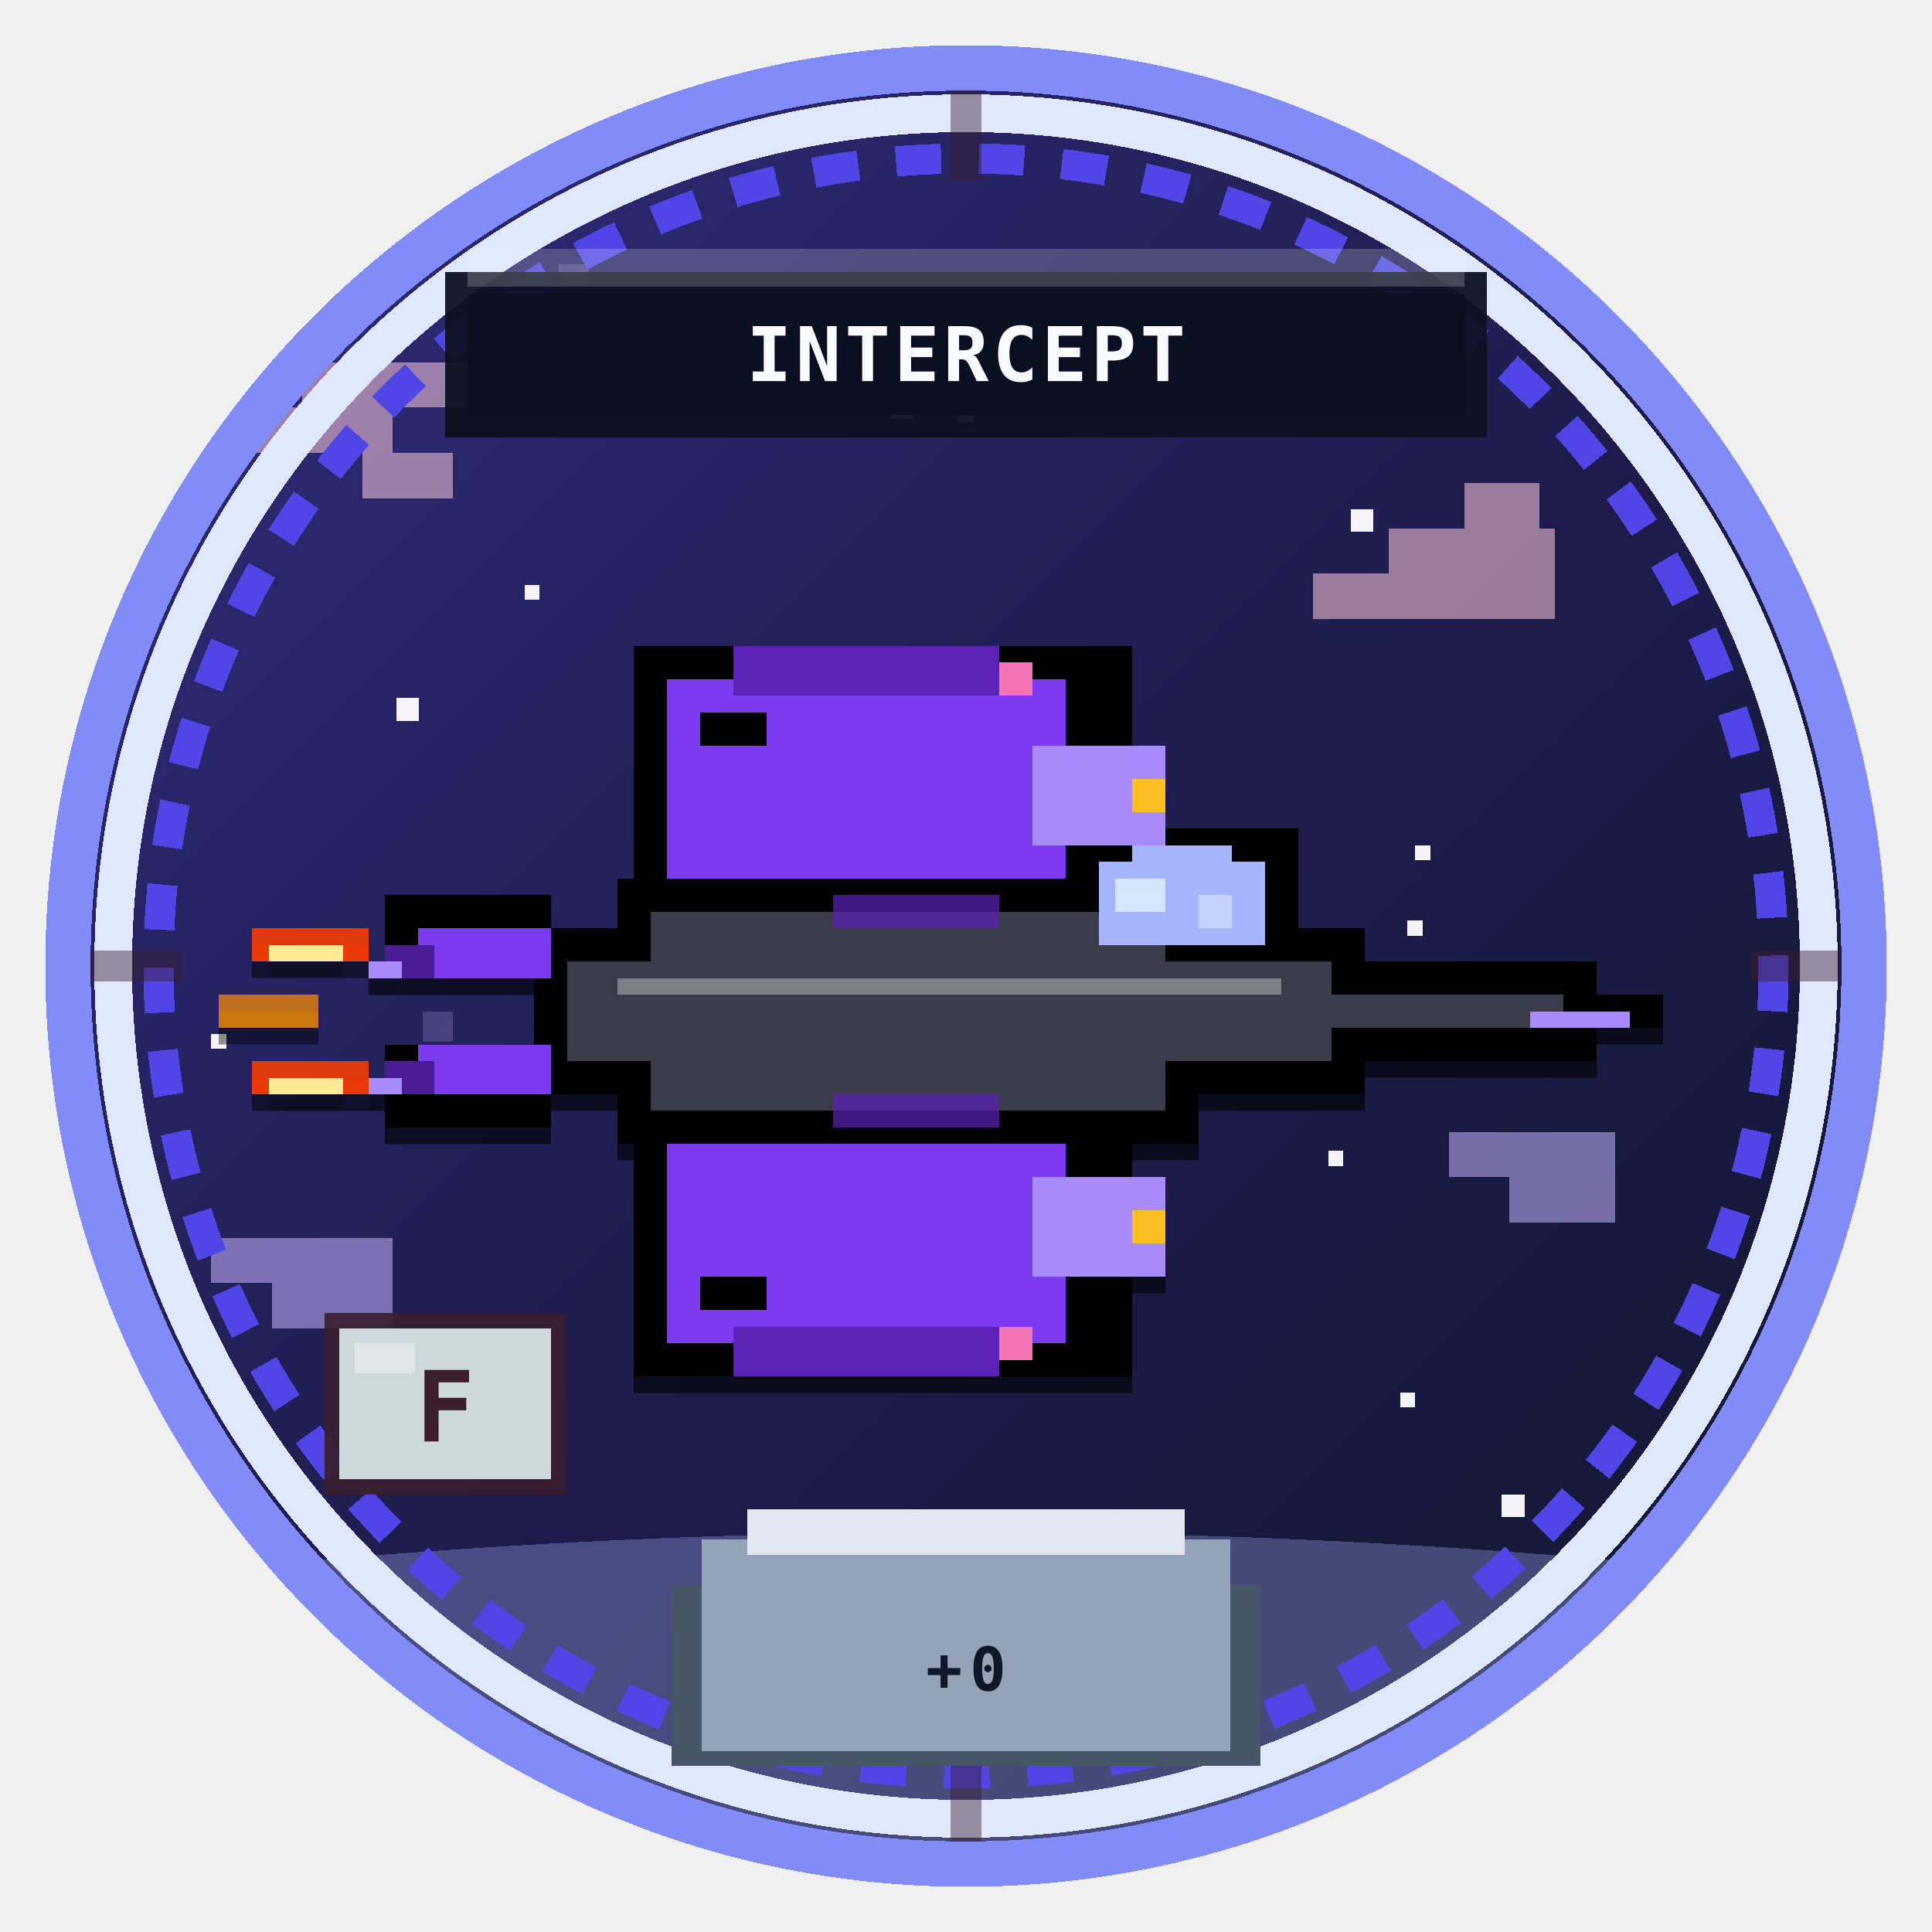
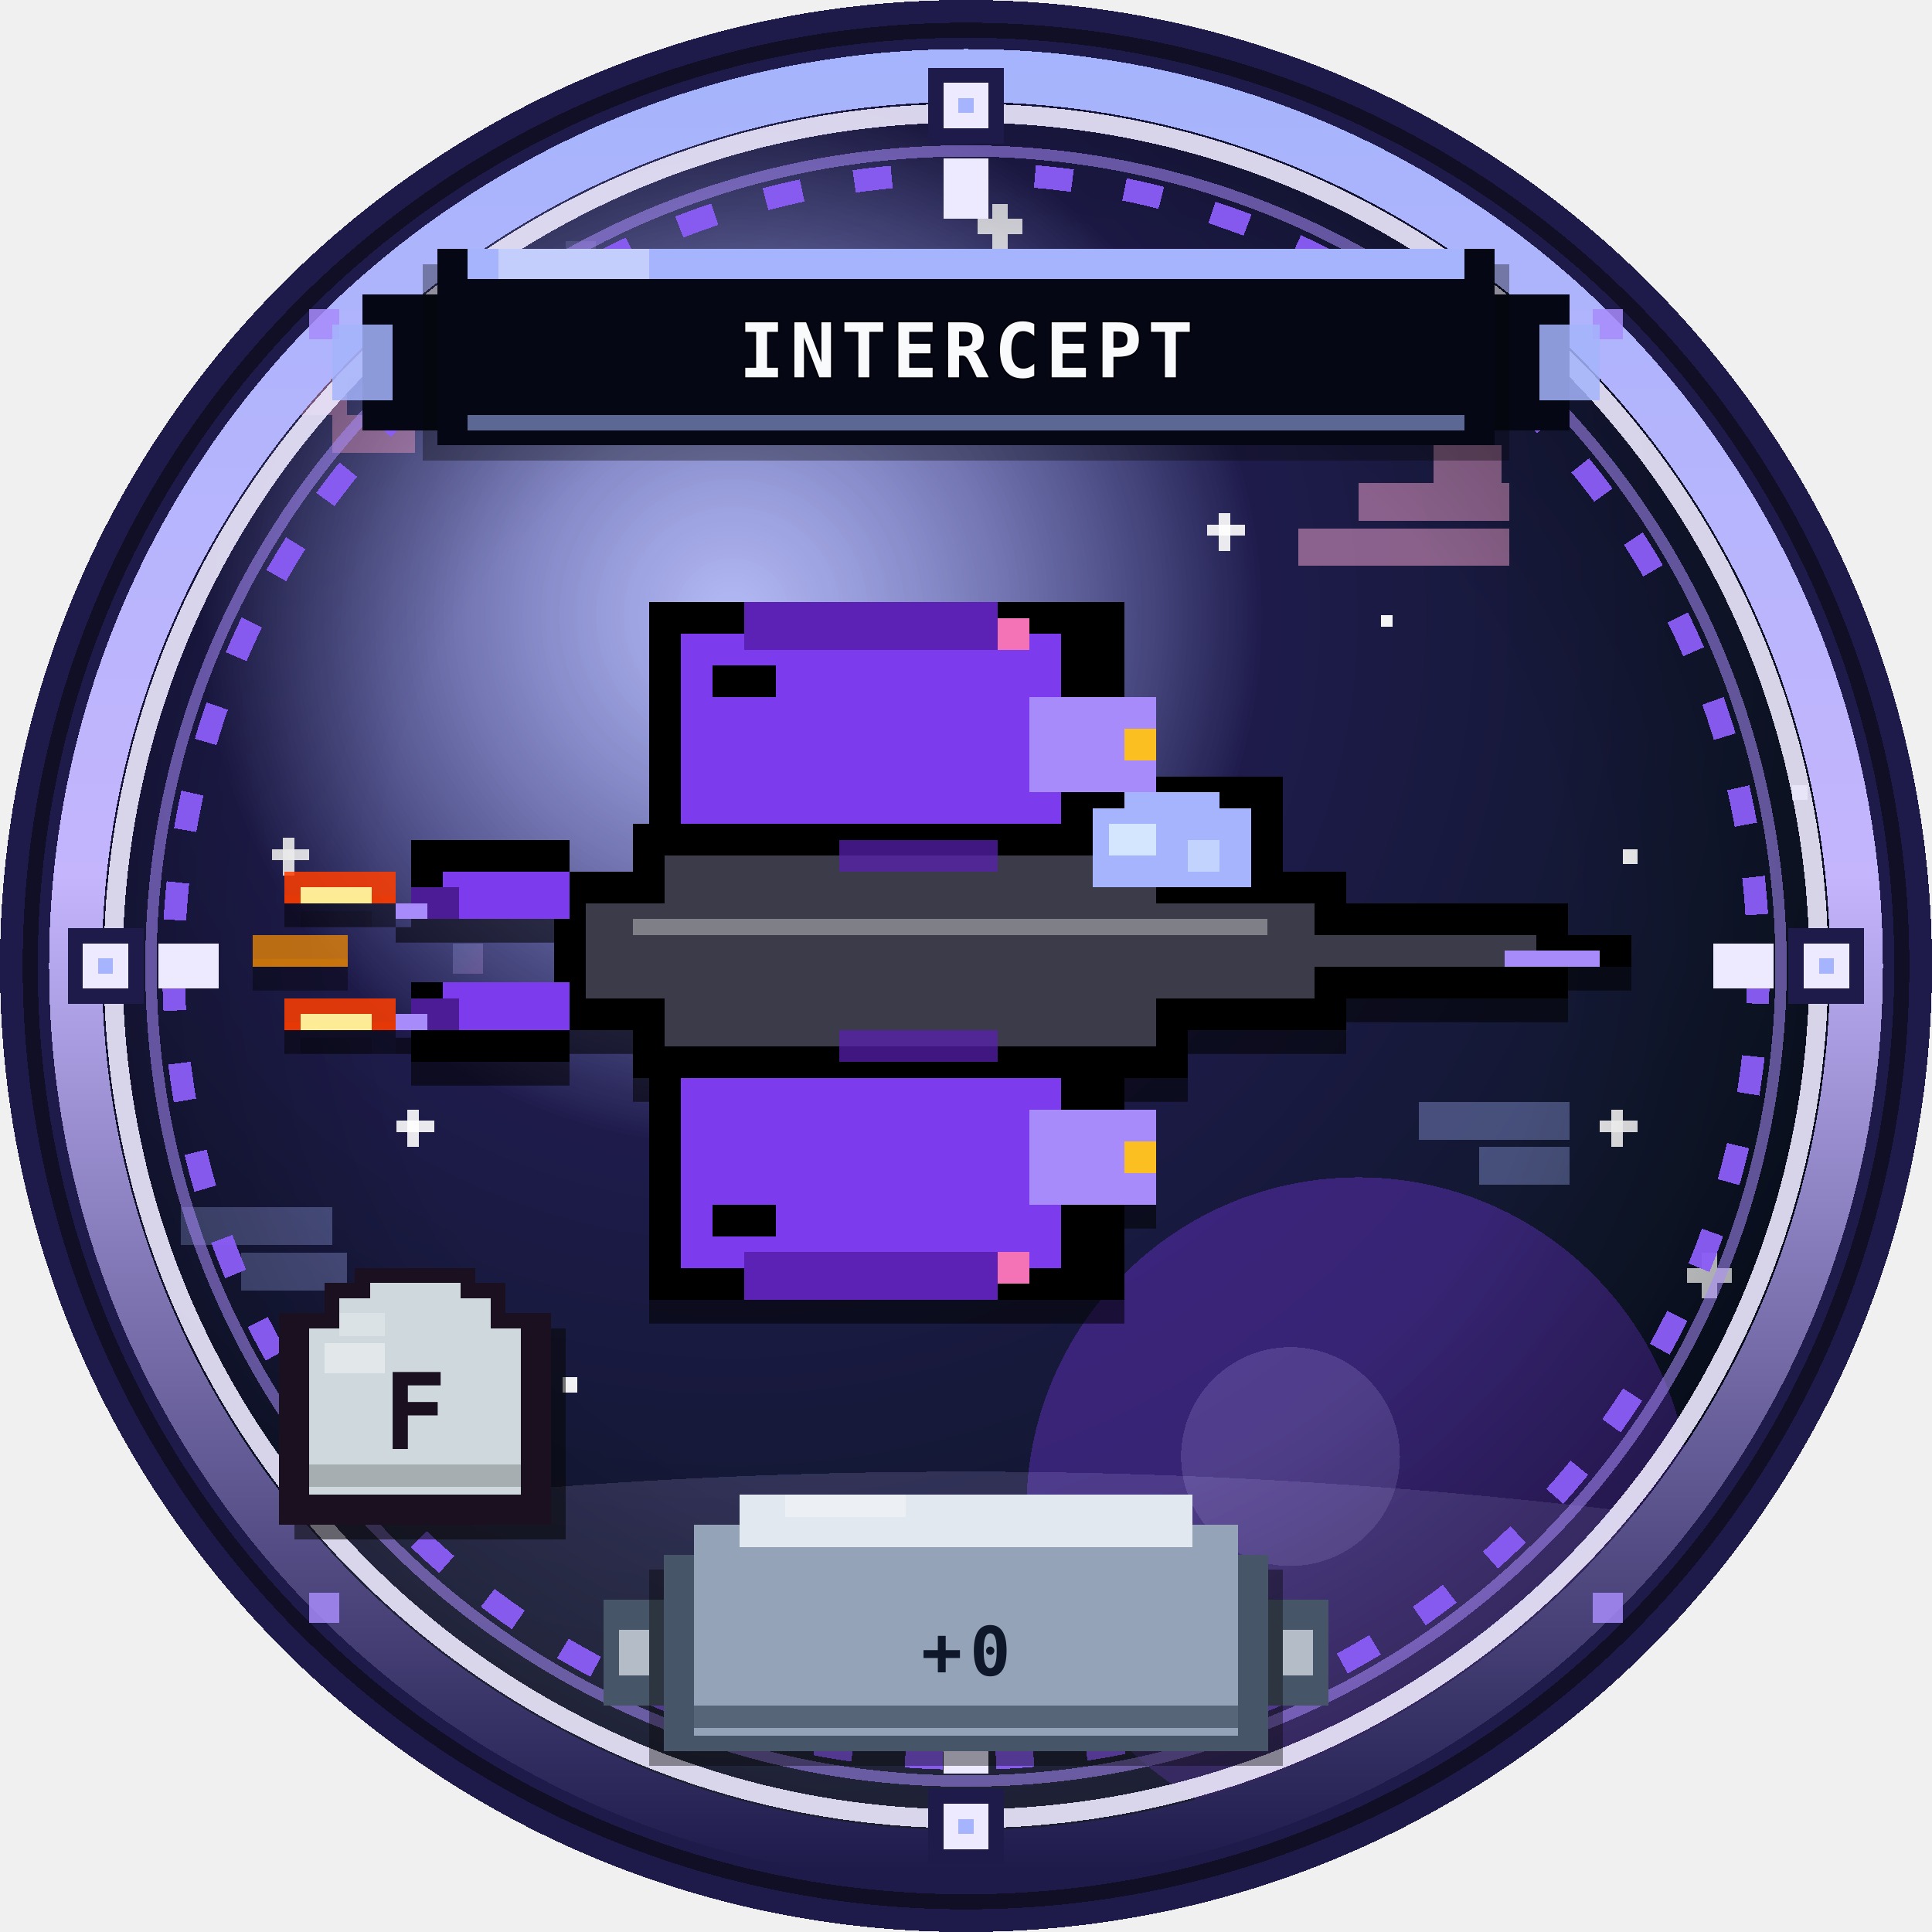
<svg xmlns="http://www.w3.org/2000/svg" viewBox="0 0 512 512" class="w-full h-full" shape-rendering="crispEdges">
  <defs>
-     <linearGradient id="bg_badge_8721" x1="0%" y1="0%" x2="100%" y2="100%">
-       <stop offset="0%" stop-color="#312e81" />
-       <stop offset="55%" stop-color="#1e1b4b" />
-       <stop offset="100%" stop-color="#0f172a" />
-     </linearGradient>
-     <linearGradient id="hull_badge_8721" x1="0%" y1="0%" x2="100%" y2="0%">
+     <radialGradient id="bg_badge_4806" cx="38%" cy="32%" r="78%">
+       <stop offset="0%" stop-color="#818cf8" stop-opacity="0.55" />
+       <stop offset="35%" stop-color="#1e1b4b" />
+       <stop offset="72%" stop-color="#0f172a" />
+       <stop offset="100%" stop-color="#020617" />
+     </radialGradient>
+     <linearGradient id="hull_badge_4806" x1="0%" y1="0%" x2="100%" y2="0%">
      <stop offset="0%" stop-color="#2a2a35" />
      <stop offset="50%" stop-color="#3a3a45" />
      <stop offset="100%" stop-color="#1a1a25" />
    </linearGradient>
-     <linearGradient id="frame_badge_8721" x1="0%" y1="0%" x2="100%" y2="100%">
+     <linearGradient id="frame_badge_4806" x1="0%" y1="0%" x2="100%" y2="100%">
      <stop offset="0%" stop-color="#a5b4fc" />
      <stop offset="50%" stop-color="#c4b5fd" />
      <stop offset="100%" stop-color="#f0abfc" />
    </linearGradient>
-     <filter id="shadow_badge_8721" x="-50%" y="-50%" width="200%" height="200%">
-       <feDropShadow dx="0" dy="4" stdDeviation="0" flood-color="#000" flood-opacity="0.6" />
+     <linearGradient id="rim_badge_4806" x1="0%" y1="0%" x2="0%" y2="100%">
+       <stop offset="0%" stop-color="#a5b4fc" />
+       <stop offset="45%" stop-color="#c4b5fd" />
+       <stop offset="100%" stop-color="#1e1b4b" />
+     </linearGradient>
+     <radialGradient id="vignette_badge_4806" cx="50%" cy="48%" r="55%">
+       <stop offset="55%" stop-color="#000000" stop-opacity="0" />
+       <stop offset="100%" stop-color="#000000" stop-opacity="0.42" />
+     </radialGradient>
+     <filter id="shadow_badge_4806" x="-50%" y="-50%" width="200%" height="200%">
+       <feDropShadow dx="0" dy="6" stdDeviation="0" flood-color="#000" flood-opacity="0.55" />
    </filter>
-     <filter id="glow_badge_8721">
-       <feGaussianBlur stdDeviation="1" result="blur" />
+     <filter id="glow_badge_4806">
+       <feGaussianBlur stdDeviation="1.2" result="blur" />
      <feComposite in="SourceGraphic" in2="blur" operator="over" />
    </filter>
-     <filter id="text_glow_badge_8721" x="-50%" y="-50%" width="200%" height="200%">
+     <filter id="text_glow_badge_4806" x="-50%" y="-50%" width="200%" height="200%">
      <feGaussianBlur stdDeviation="2" result="blur" />
      <feMerge>
        <feMergeNode in="blur" />
        <feMergeNode in="SourceGraphic" />
      </feMerge>
    </filter>
-     <clipPath id="clip_badge_8721">
-       <circle cx="256" cy="256" r="240" />
+     <clipPath id="clip_badge_4806">
+       <circle cx="256" cy="256" r="236" />
    </clipPath>
  </defs>
-   <g clip-path="url(#clip_badge_8721)">
-     <rect width="512" height="512" fill="url(#bg_badge_8721)" />
-     <g fill="#ffffff" fill-opacity="0.95" shape-rendering="crispEdges">
-       <rect x="206" y="358" width="4" height="4" />
-       <rect x="371" y="369" width="4" height="4" />
-       <rect x="352" y="305" width="4" height="4" />
-       <rect x="254" y="108" width="4" height="4" />
-       <rect x="53" y="352" width="4" height="4" />
-       <rect x="373" y="244" width="4" height="4" />
-       <rect x="139" y="155" width="4" height="4" />
-       <rect x="358" y="135" width="6" height="6" />
-       <rect x="236" y="105" width="6" height="6" />
-       <rect x="188" y="313" width="6" height="6" />
-       <rect x="398" y="396" width="6" height="6" />
-       <rect x="375" y="224" width="4" height="4" />
-       <rect x="105" y="185" width="6" height="6" />
-       <rect x="56" y="274" width="4" height="4" />
+   <g clip-path="url(#clip_badge_4806)">
+     <rect width="512" height="512" fill="url(#bg_badge_4806)" />
+     <g fill="#ffffff" shape-rendering="crispEdges">
+       <rect x="451" y="332" width="4" height="4" fill-opacity="0.85" />
+       <rect x="447" y="336" width="12" height="4" fill-opacity="0.85" />
+       <rect x="451" y="340" width="4" height="4" fill-opacity="0.85" />
+       <rect x="105" y="297" width="10" height="3" fill-opacity="0.9" />
+       <rect x="108" y="294" width="3" height="10" fill-opacity="0.9" />
+       <rect x="333" y="425" width="3" height="3" fill-opacity="0.95" />
+       <rect x="475" y="208" width="4" height="4" fill-opacity="0.95" />
+       <rect x="424" y="297" width="10" height="3" fill-opacity="0.9" />
+       <rect x="427" y="294" width="3" height="10" fill-opacity="0.9" />
+       <rect x="208" y="338" width="3" height="3" fill-opacity="0.95" />
+       <rect x="320" y="139" width="10" height="3" fill-opacity="0.9" />
+       <rect x="323" y="136" width="3" height="10" fill-opacity="0.9" />
+       <rect x="263" y="54" width="4" height="4" fill-opacity="0.85" />
+       <rect x="259" y="58" width="12" height="4" fill-opacity="0.85" />
+       <rect x="263" y="62" width="4" height="4" fill-opacity="0.85" />
+       <rect x="455" y="257" width="4" height="4" fill-opacity="0.95" />
+       <rect x="72" y="225" width="10" height="3" fill-opacity="0.9" />
+       <rect x="75" y="222" width="3" height="10" fill-opacity="0.9" />
+       <rect x="314" y="218" width="3" height="3" fill-opacity="0.95" />
+       <rect x="430" y="225" width="4" height="4" fill-opacity="0.95" />
+       <rect x="366" y="163" width="3" height="3" fill-opacity="0.95" />
+       <rect x="201" y="105" width="3" height="3" fill-opacity="0.95" />
+       <rect x="220" y="396" width="4" height="4" fill-opacity="0.95" />
+       <rect x="214" y="163" width="3" height="3" fill-opacity="0.95" />
+       <rect x="484" y="407" width="10" height="3" fill-opacity="0.9" />
+       <rect x="487" y="404" width="3" height="10" fill-opacity="0.9" />
+       <rect x="149" y="365" width="4" height="4" fill-opacity="0.95" />
    </g>
-     <g opacity="0.55" shape-rendering="crispEdges">
-       <g fill="#ffc8dd">
-         <rect x="64" y="108" width="40" height="12" />
-         <rect x="80" y="96" width="48" height="12" />
-         <rect x="96" y="120" width="24" height="12" />
-         <rect x="368" y="140" width="44" height="12" />
-         <rect x="348" y="152" width="64" height="12" />
-         <rect x="388" y="128" width="20" height="12" />
+     <g opacity="0.5" shape-rendering="crispEdges">
+       <g fill="#f9a8d4">
+         <rect x="56" y="100" width="36" height="10" />
+         <rect x="72" y="90" width="44" height="10" />
+         <rect x="88" y="110" width="22" height="10" />
+         <rect x="360" y="128" width="40" height="10" />
+         <rect x="344" y="140" width="56" height="10" />
+         <rect x="380" y="118" width="18" height="10" />
      </g>
-       <g fill="#c4b5fd">
-         <rect x="56" y="328" width="48" height="12" />
-         <rect x="72" y="340" width="32" height="12" />
-         <rect x="384" y="300" width="44" height="12" />
-         <rect x="400" y="312" width="28" height="12" />
+       <g fill="#a5b4fc" opacity="0.7">
+         <rect x="48" y="320" width="40" height="10" />
+         <rect x="64" y="332" width="28" height="10" />
+         <rect x="376" y="292" width="40" height="10" />
+         <rect x="392" y="304" width="24" height="10" />
      </g>
-       <g fill="url(#frame_badge_8721)" opacity="0.4">
-         <rect x="148" y="70" width="8" height="8" />
-         <rect x="356" y="88" width="8" height="8" />
-         <rect x="112" y="268" width="8" height="8" />
-         <rect x="300" y="240" width="8" height="8" />
+       <g fill="url(#frame_badge_4806)" opacity="0.45">
+         <rect x="150" y="64" width="8" height="8" />
+         <rect x="348" y="84" width="8" height="8" />
+         <rect x="120" y="250" width="8" height="8" />
+         <rect x="300" y="230" width="8" height="8" />
+         <rect x="200" y="300" width="6" height="6" />
      </g>
    </g>
-     <path d="M-100 438 Q256 374 612 438 V512 H-100 Z" fill="#a5b4fc" fill-opacity="0.32" />
-   </g>
-   <g transform="translate(256, 268) scale(1.1)" filter="url(#shadow_badge_8721)">
+     <circle cx="360" cy="400" r="88" fill="#7c3aed" fill-opacity="0.35" />
+     <circle cx="342" cy="386" r="29" fill="#c4b5fd" fill-opacity="0.18" />
+     <path d="M-40 420 Q256 360 552 420 V520 H-40 Z" fill="#c4b5fd" fill-opacity="0.16" />
+     <rect width="512" height="512" fill="url(#vignette_badge_4806)" />
+   </g>
+   <g transform="translate(256, 252) scale(1.05)" filter="url(#shadow_badge_4806)">
    <g transform="translate(16, 0)" shape-rendering="crispEdges">
      <rect x="-120" y="-20" width="200" height="40" fill="#050505" />
      <rect x="-100" y="-32" width="140" height="12" fill="#050505" />
      <rect x="-100" y="20" width="140" height="12" fill="#050505" />
      <rect x="80" y="-12" width="56" height="24" fill="#050505" />
      <rect x="128" y="-4" width="24" height="8" fill="#050505" />
      <rect x="-96" y="-88" width="120" height="60" fill="#050505" />
      <rect x="-96" y="28" width="120" height="60" fill="#050505" />
      <rect x="-156" y="-28" width="40" height="20" fill="#050505" />
      <rect x="-156" y="8" width="40" height="20" fill="#050505" />
      <rect x="8" y="-44" width="56" height="28" fill="#050505" />
      <rect x="-112" y="-12" width="184" height="24" fill="#3a3a48" />
      <rect x="-92" y="-24" width="124" height="12" fill="#3a3a48" />
      <rect x="-92" y="12" width="124" height="12" fill="#3a3a48" />
      <rect x="72" y="-4" width="56" height="8" fill="#3a3a48" />
      <rect x="120" y="0" width="24" height="4" fill="#a78bfa" />
      <rect x="-100" y="-8" width="160" height="4" fill="#ffffff" opacity="0.35" />
      <rect x="-88" y="-80" width="96" height="48" fill="#7c3aed" />
      <rect x="-72" y="-88" width="64" height="12" fill="#5b21b6" />
      <rect x="0" y="-64" width="32" height="24" fill="#a78bfa" />
      <rect x="-80" y="-72" width="16" height="8" fill="#050505" />
      <rect x="-88" y="32" width="96" height="48" fill="#7c3aed" />
      <rect x="-72" y="76" width="64" height="12" fill="#5b21b6" />
      <rect x="0" y="40" width="32" height="24" fill="#a78bfa" />
      <rect x="-80" y="64" width="16" height="8" fill="#050505" />
      <rect x="-48" y="-28" width="40" height="8" fill="#5b21b6" opacity="0.7" />
      <rect x="-48" y="20" width="40" height="8" fill="#5b21b6" opacity="0.7" />
      <rect x="-148" y="-20" width="32" height="12" fill="#7c3aed" />
      <rect x="-148" y="8" width="32" height="12" fill="#7c3aed" />
      <rect x="-156" y="-16" width="12" height="8" fill="#4c1d95" />
      <rect x="-156" y="12" width="12" height="8" fill="#4c1d95" />
      <rect x="-160" y="-12" width="8" height="4" fill="#a78bfa" />
      <rect x="-160" y="16" width="8" height="4" fill="#a78bfa" />
      <rect x="16" y="-36" width="40" height="20" fill="#a5b4fc" />
      <rect x="24" y="-40" width="24" height="8" fill="#a5b4fc" />
      <rect x="20" y="-32" width="12" height="8" fill="#e0f2fe" opacity="0.8" />
      <rect x="40" y="-28" width="8" height="8" fill="#e0f2fe" opacity="0.5" />
      <rect x="-8" y="-84" width="8" height="8" fill="#f472b6" />
      <rect x="-8" y="76" width="8" height="8" fill="#f472b6" />
      <rect x="24" y="-56" width="8" height="8" fill="#fbbf24" />
      <rect x="24" y="48" width="8" height="8" fill="#fbbf24" />
      <rect x="-188" y="-20" width="28" height="8" fill="#ff3d00" opacity="0.85" />
      <rect x="-184" y="-16" width="18" height="4" fill="#fff59d" opacity="0.95" />
      <rect x="-188" y="12" width="28" height="8" fill="#ff3d00" opacity="0.85" />
      <rect x="-184" y="16" width="18" height="4" fill="#fff59d" opacity="0.95" />
      <rect x="-196" y="-4" width="24" height="8" fill="#ff9100" opacity="0.7" />
    </g>
  </g>
-   <g shape-rendering="crispEdges">
-     <circle cx="256" cy="256" r="238" fill="none" stroke="#818cf8" stroke-width="12" />
-     <circle cx="256" cy="256" r="226" fill="none" stroke="#e0e7ff" stroke-width="10" />
-     <circle cx="256" cy="256" r="214" fill="none" stroke="#4f46e5" stroke-width="8" stroke-dasharray="12 10" />
-     <path d="M256 24 V48 M488 256 H464 M256 488 V464 M24 256 H48" stroke="#3b1d2f" stroke-width="8" opacity="0.45" />
-   </g>
-   <g shape-rendering="crispEdges" id="name_badge_8721">
-     <rect x="118" y="72" width="276" height="44" fill="#0b1020" opacity="0.94" />
-     <rect x="124" y="66" width="264" height="10" fill="#f8fafc" opacity="0.2" />
-     <rect x="124" y="78" width="264" height="32" fill="#0b1020" />
-     <text x="256" y="101" font-family="Galmuri11, monospace" font-size="20" font-weight="bold" fill="#f8fafc" stroke="#0f0a2a" stroke-width="0.8" paint-order="stroke" text-anchor="middle" letter-spacing="1">INTERCEPT</text>
-   </g>
-   <g shape-rendering="crispEdges" id="grade_badge_8721">
-     <rect x="86" y="348" width="64" height="48" fill="#3b1d2f" opacity="0.92" />
-     <rect x="90" y="352" width="56" height="40" fill="#cfd8dc" />
-     <rect x="94" y="356" width="16" height="8" fill="#ffffff" opacity="0.35" />
-     <text x="118" y="382" font-family="Galmuri11, monospace" font-size="26" font-weight="bold" fill="#3b1d2f" text-anchor="middle">F</text>
-   </g>
-   <g shape-rendering="crispEdges" id="enhance_badge_8721">
-     <rect x="178" y="420" width="156" height="48" fill="#475569" />
-     <rect x="186" y="408" width="140" height="56" fill="#94a3b8" />
-     <rect x="198" y="400" width="116" height="12" fill="#e2e8f0" />
-     <text x="256" y="448" font-family="Galmuri11, monospace" font-size="16" font-weight="bold" fill="#0f172a" text-anchor="middle" letter-spacing="2">+0</text>
+   <g shape-rendering="crispEdges" id="frame_badge_4806_chrome">
+     <circle cx="256" cy="256" r="248" fill="none" stroke="#1e1b4b" stroke-width="16" />
+     <circle cx="256" cy="256" r="248" fill="none" stroke="#050505" stroke-width="4" opacity="0.55" />
+     <circle cx="256" cy="256" r="236" fill="none" stroke="url(#rim_badge_4806)" stroke-width="14" />
+     <circle cx="256" cy="256" r="226" fill="none" stroke="#ede9fe" stroke-width="5" opacity="0.9" />
+     <circle cx="256" cy="256" r="216" fill="none" stroke="#a78bfa" stroke-width="3" opacity="0.55" />
+     <circle cx="256" cy="256" r="210" fill="none" stroke="#8b5cf6" stroke-width="6" stroke-dasharray="10 14" opacity="0.95" />
+     <rect x="250" y="42" width="12" height="16" fill="#ede9fe" />
+     <rect x="250" y="454" width="12" height="16" fill="#ede9fe" />
+     <rect x="42" y="250" width="16" height="12" fill="#ede9fe" />
+     <rect x="454" y="250" width="16" height="12" fill="#ede9fe" />
+     <rect x="246" y="18" width="20" height="20" fill="#1e1b4b" />
+     <rect x="250" y="22" width="12" height="12" fill="#ede9fe" />
+     <rect x="254" y="26" width="4" height="4" fill="#a5b4fc" />
+     <rect x="474" y="246" width="20" height="20" fill="#1e1b4b" />
+     <rect x="478" y="250" width="12" height="12" fill="#ede9fe" />
+     <rect x="482" y="254" width="4" height="4" fill="#a5b4fc" />
+     <rect x="246" y="474" width="20" height="20" fill="#1e1b4b" />
+     <rect x="250" y="478" width="12" height="12" fill="#ede9fe" />
+     <rect x="254" y="482" width="4" height="4" fill="#a5b4fc" />
+     <rect x="18" y="246" width="20" height="20" fill="#1e1b4b" />
+     <rect x="22" y="250" width="12" height="12" fill="#ede9fe" />
+     <rect x="26" y="254" width="4" height="4" fill="#a5b4fc" />
+     <rect x="82" y="82" width="8" height="8" fill="#a78bfa" opacity="0.85" />
+     <rect x="422" y="82" width="8" height="8" fill="#a78bfa" opacity="0.85" />
+     <rect x="82" y="422" width="8" height="8" fill="#a78bfa" opacity="0.85" />
+     <rect x="422" y="422" width="8" height="8" fill="#a78bfa" opacity="0.85" />
+   </g>
+   <g shape-rendering="crispEdges" id="name_badge_4806">
+     <rect x="96" y="78" width="20" height="36" fill="#050814" />
+     <rect x="396" y="78" width="20" height="36" fill="#050814" />
+     <rect x="88" y="86" width="16" height="20" fill="#a5b4fc" opacity="0.85" />
+     <rect x="408" y="86" width="16" height="20" fill="#a5b4fc" opacity="0.85" />
+     <rect x="112" y="70" width="288" height="52" fill="#050505" opacity="0.35" />
+     <rect x="116" y="66" width="280" height="52" fill="#050814" />
+     <rect x="124" y="74" width="264" height="36" fill="#050814" />
+     <rect x="124" y="66" width="264" height="8" fill="#a5b4fc" />
+     <rect x="132" y="66" width="40" height="8" fill="#ffffff" opacity="0.35" />
+     <rect x="124" y="110" width="264" height="4" fill="#a5b4fc" opacity="0.55" />
+     <text x="256" y="100" font-family="Galmuri11, monospace" font-size="20" font-weight="bold" fill="#f8fafc" stroke="#02010a" stroke-width="0.9" paint-order="stroke" text-anchor="middle" letter-spacing="1.5">INTERCEPT</text>
+   </g>
+   <g shape-rendering="crispEdges" id="grade_badge_4806">
+     <rect x="78" y="352" width="72" height="56" fill="#050505" opacity="0.55" />
+     <rect x="74" y="348" width="72" height="56" fill="#1a1020" />
+     <rect x="86" y="340" width="48" height="12" fill="#1a1020" />
+     <rect x="94" y="336" width="32" height="8" fill="#1a1020" />
+     <rect x="82" y="352" width="56" height="44" fill="#cfd8dc" />
+     <rect x="90" y="344" width="40" height="12" fill="#cfd8dc" />
+     <rect x="98" y="340" width="24" height="8" fill="#cfd8dc" />
+     <rect x="86" y="356" width="16" height="8" fill="#ffffff" opacity="0.4" />
+     <rect x="90" y="348" width="12" height="6" fill="#ffffff" opacity="0.25" />
+     <rect x="82" y="388" width="56" height="6" fill="#050505" opacity="0.2" />
+     <text x="110" y="384" font-family="Galmuri11, monospace" font-size="28" font-weight="bold" fill="#1a1020" text-anchor="middle">F</text>
+   </g>
+   <g shape-rendering="crispEdges" id="enhance_badge_4806">
+     <rect x="160" y="424" width="16" height="28" fill="#475569" />
+     <rect x="336" y="424" width="16" height="28" fill="#475569" />
+     <rect x="164" y="432" width="8" height="12" fill="#e2e8f0" opacity="0.7" />
+     <rect x="340" y="432" width="8" height="12" fill="#e2e8f0" opacity="0.7" />
+     <rect x="172" y="416" width="168" height="52" fill="#050505" opacity="0.4" />
+     <rect x="176" y="412" width="160" height="52" fill="#475569" />
+     <rect x="184" y="404" width="144" height="56" fill="#94a3b8" />
+     <rect x="196" y="396" width="120" height="14" fill="#e2e8f0" />
+     <rect x="208" y="396" width="32" height="6" fill="#ffffff" opacity="0.35" />
+     <rect x="184" y="452" width="144" height="6" fill="#475569" opacity="0.8" />
+     <text x="256" y="444" font-family="Galmuri11, monospace" font-size="18" font-weight="bold" fill="#0f172a" text-anchor="middle" letter-spacing="2">+0</text>
  </g>
</svg>
